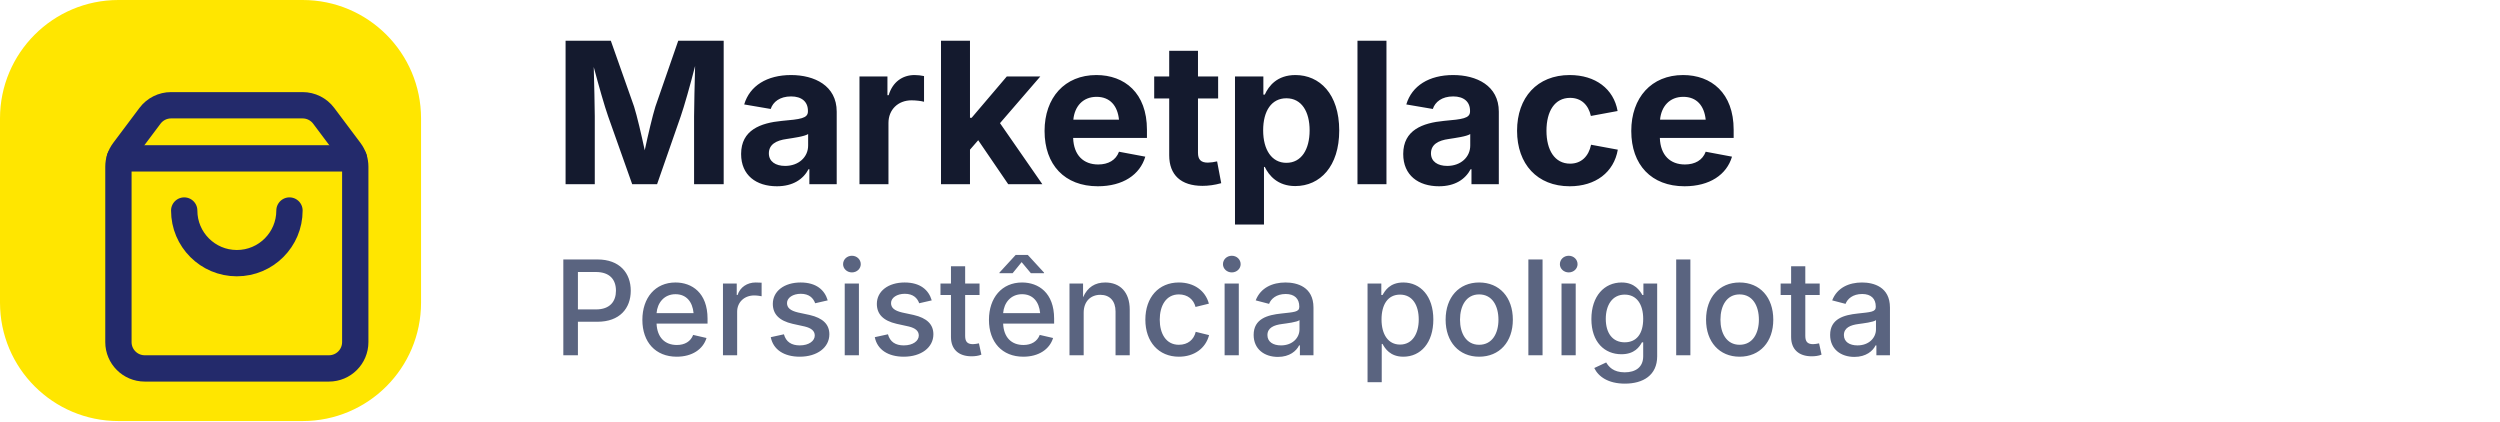
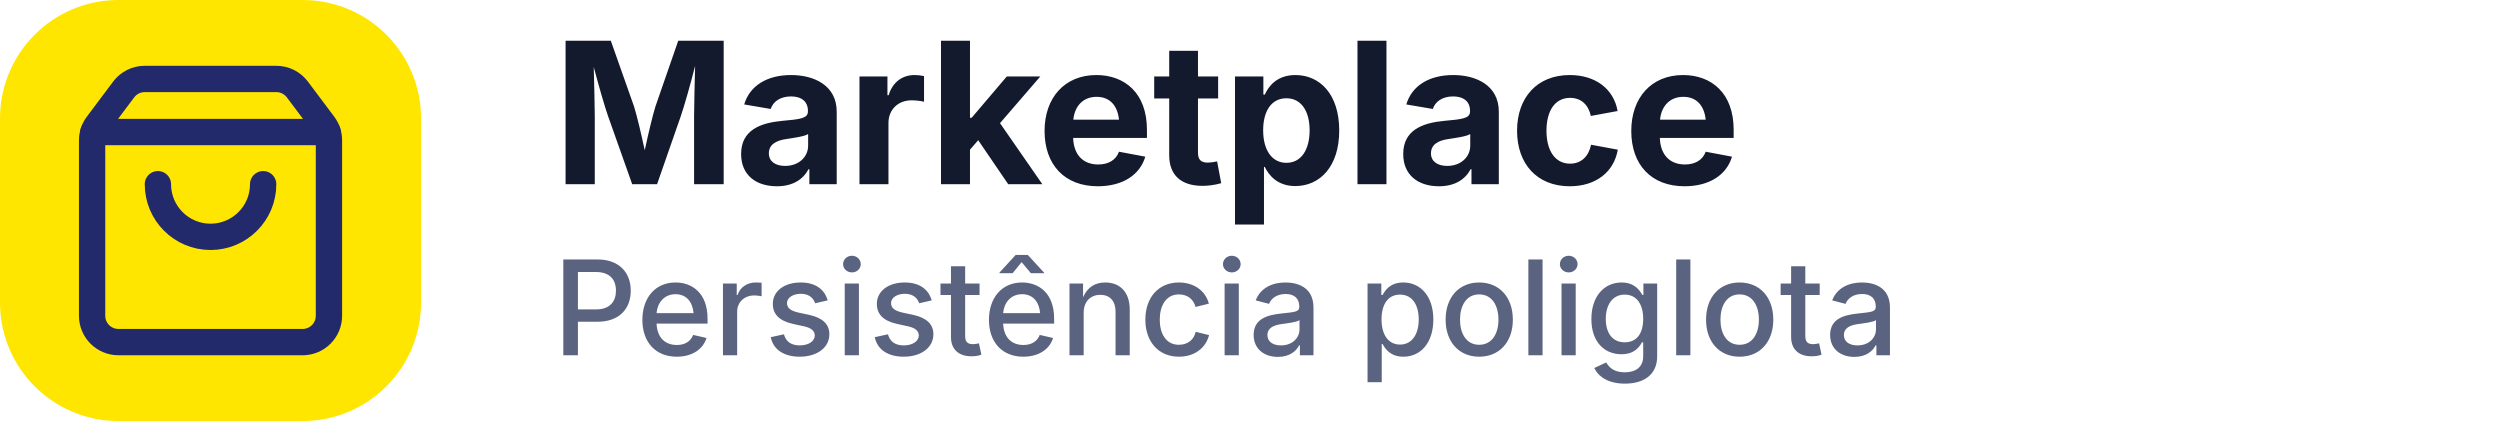
<svg xmlns="http://www.w3.org/2000/svg" width="190" height="32" viewBox="0 0 190 32" role="img" aria-label="Marketplace">
  <style>.t{font:700 15px Inter,ui-sans-serif,system-ui,-apple-system,"Segoe UI",Roboto,sans-serif;fill:#141a2e;letter-spacing:-.01em}.s{font:500 10px Inter,ui-sans-serif,system-ui,sans-serif;fill:#5a6480}@media (prefers-color-scheme:dark){.t{fill:#eceffa}.s{fill:#a2abc8}}</style>
  <rect width="32" height="32" rx="9" fill="#ffe600" />
-   <g transform="translate(6 6)" fill="none" stroke="#232a6b" stroke-width="2" stroke-linecap="round" stroke-linejoin="round">
+   <g transform="translate(4 4)" fill="none" stroke="#232a6b" stroke-width="2" stroke-linecap="round" stroke-linejoin="round">
    <path d="M16 10a4 4 0 0 1-8 0" />
    <path d="M3.103 6.034h17.794" />
    <path d="M3.4 5.467a2 2 0 0 0-.4 1.2V20a2 2 0 0 0 2 2h14a2 2 0 0 0 2-2V6.667a2 2 0 0 0-.4-1.2l-2-2.667A2 2 0 0 0 17 2H7a2 2 0 0 0-1.6.8z" />
  </g>
  <text class="t" x="42" y="14">Marketplace</text>
  <text class="s" x="42" y="27">Persistência poliglota</text>
</svg>
